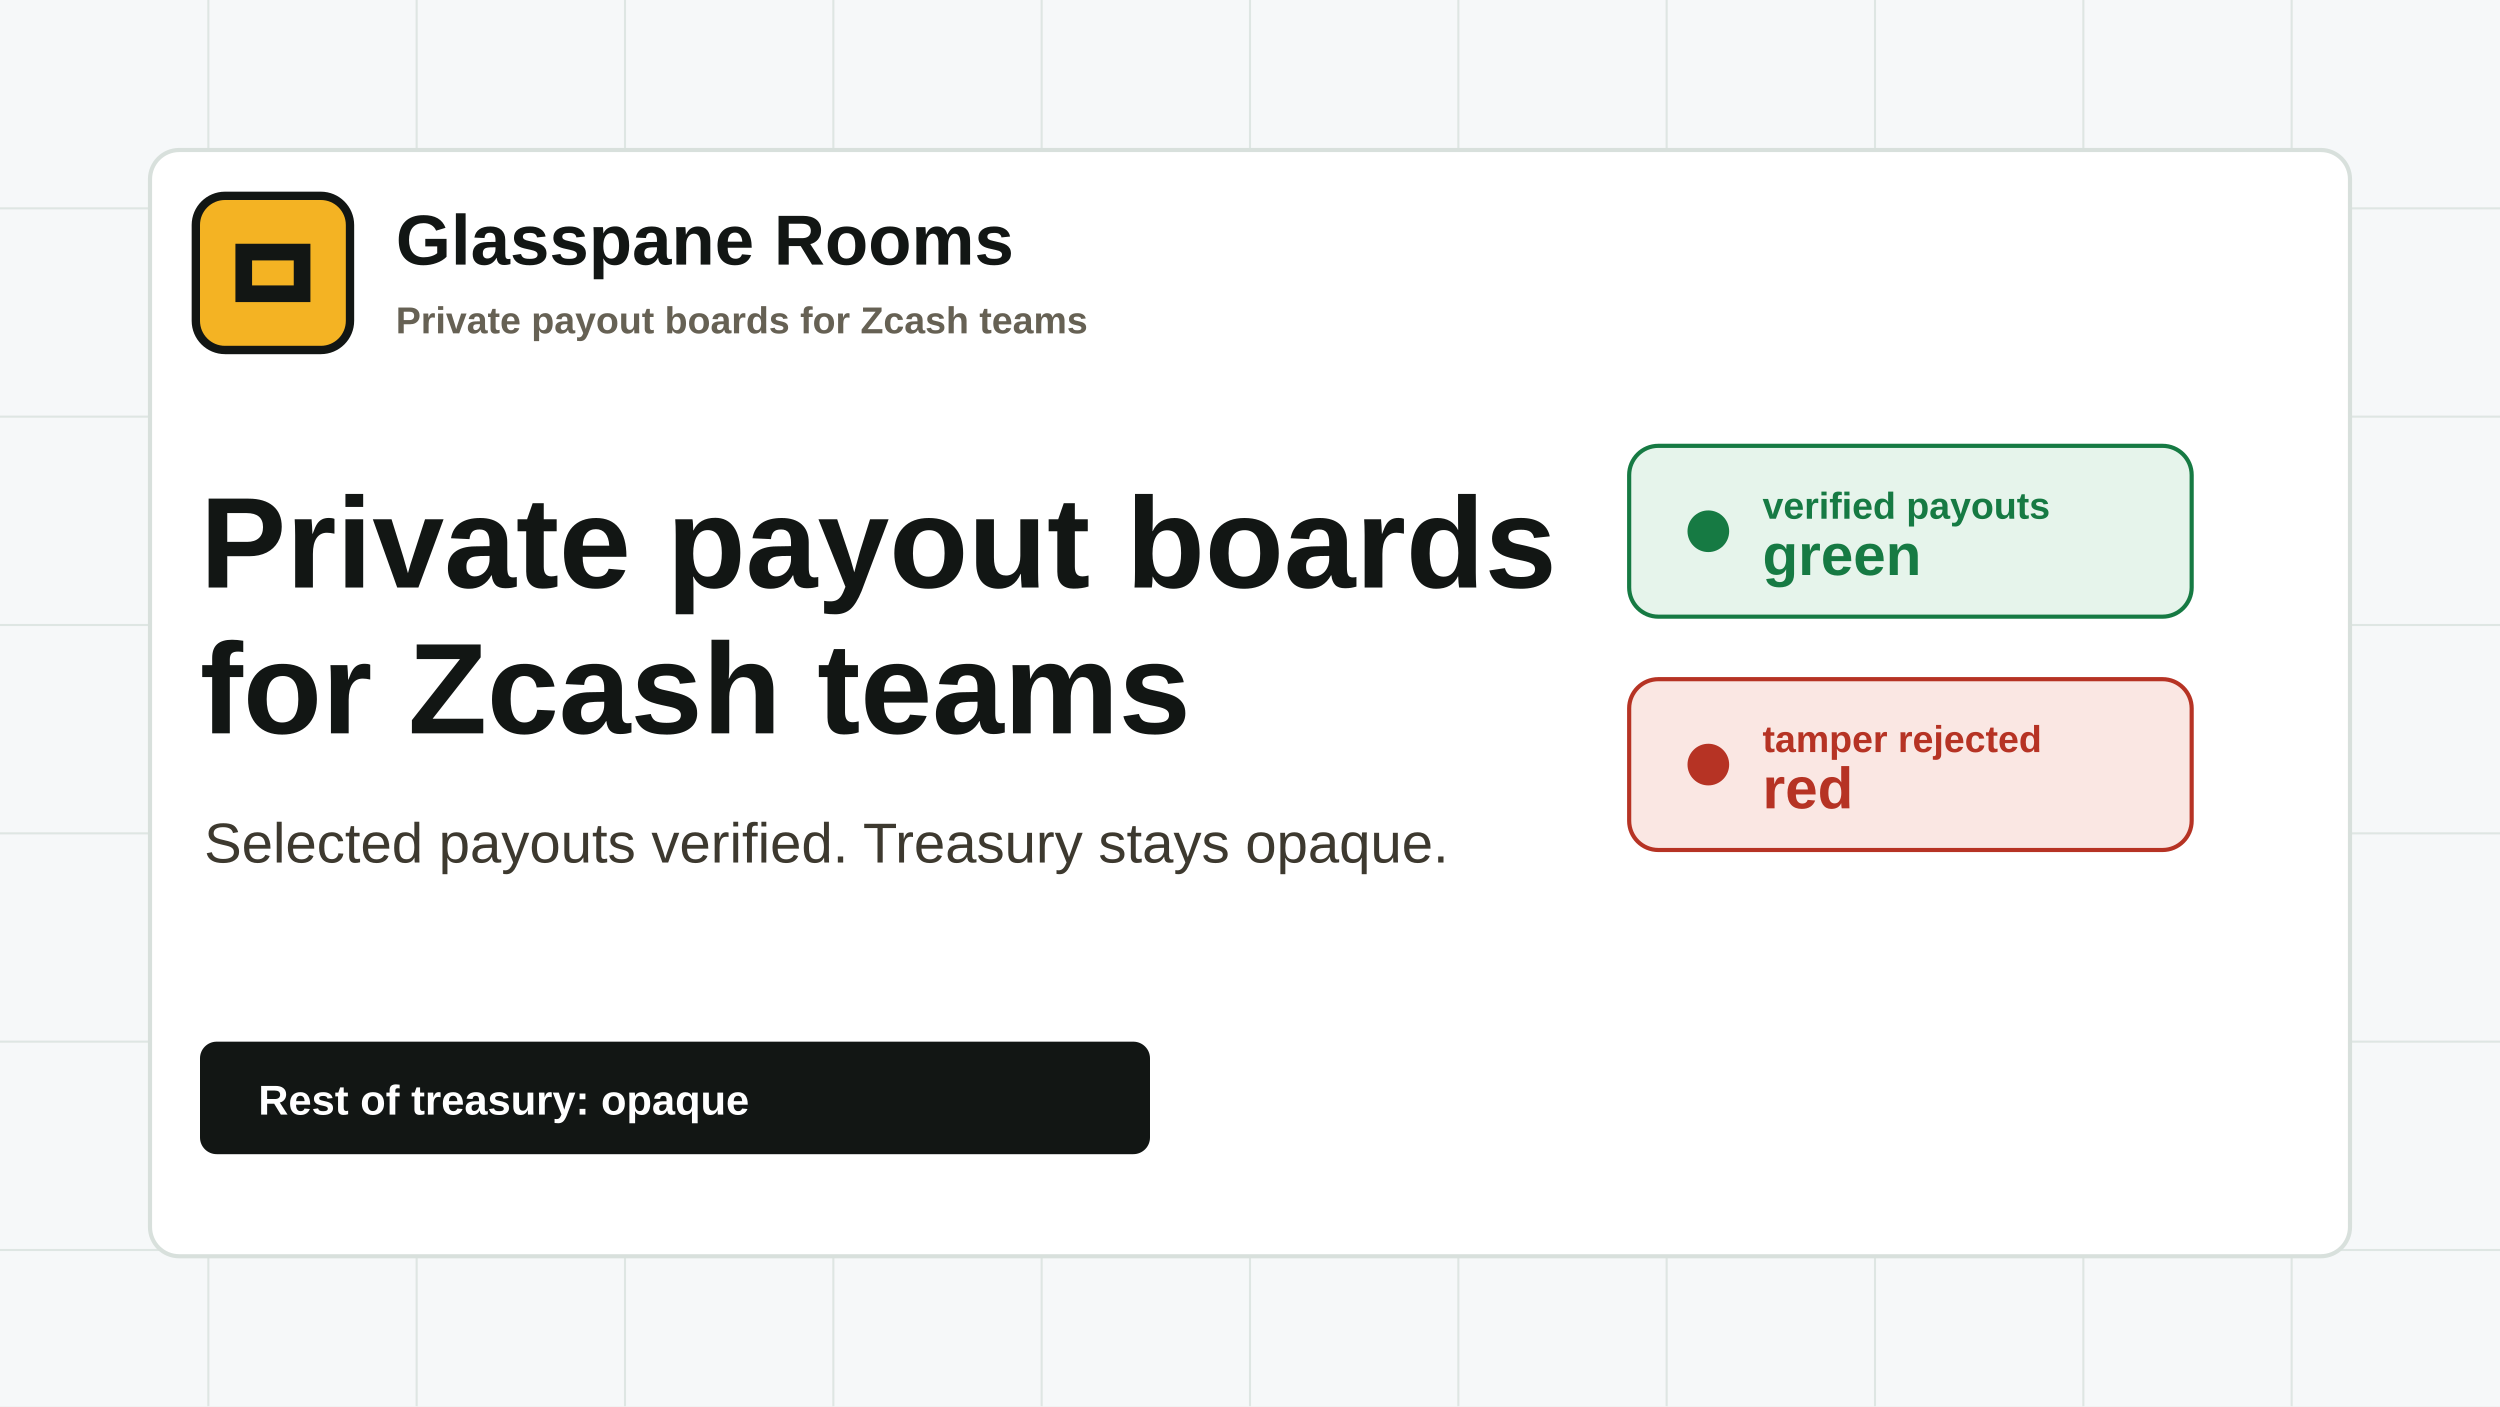
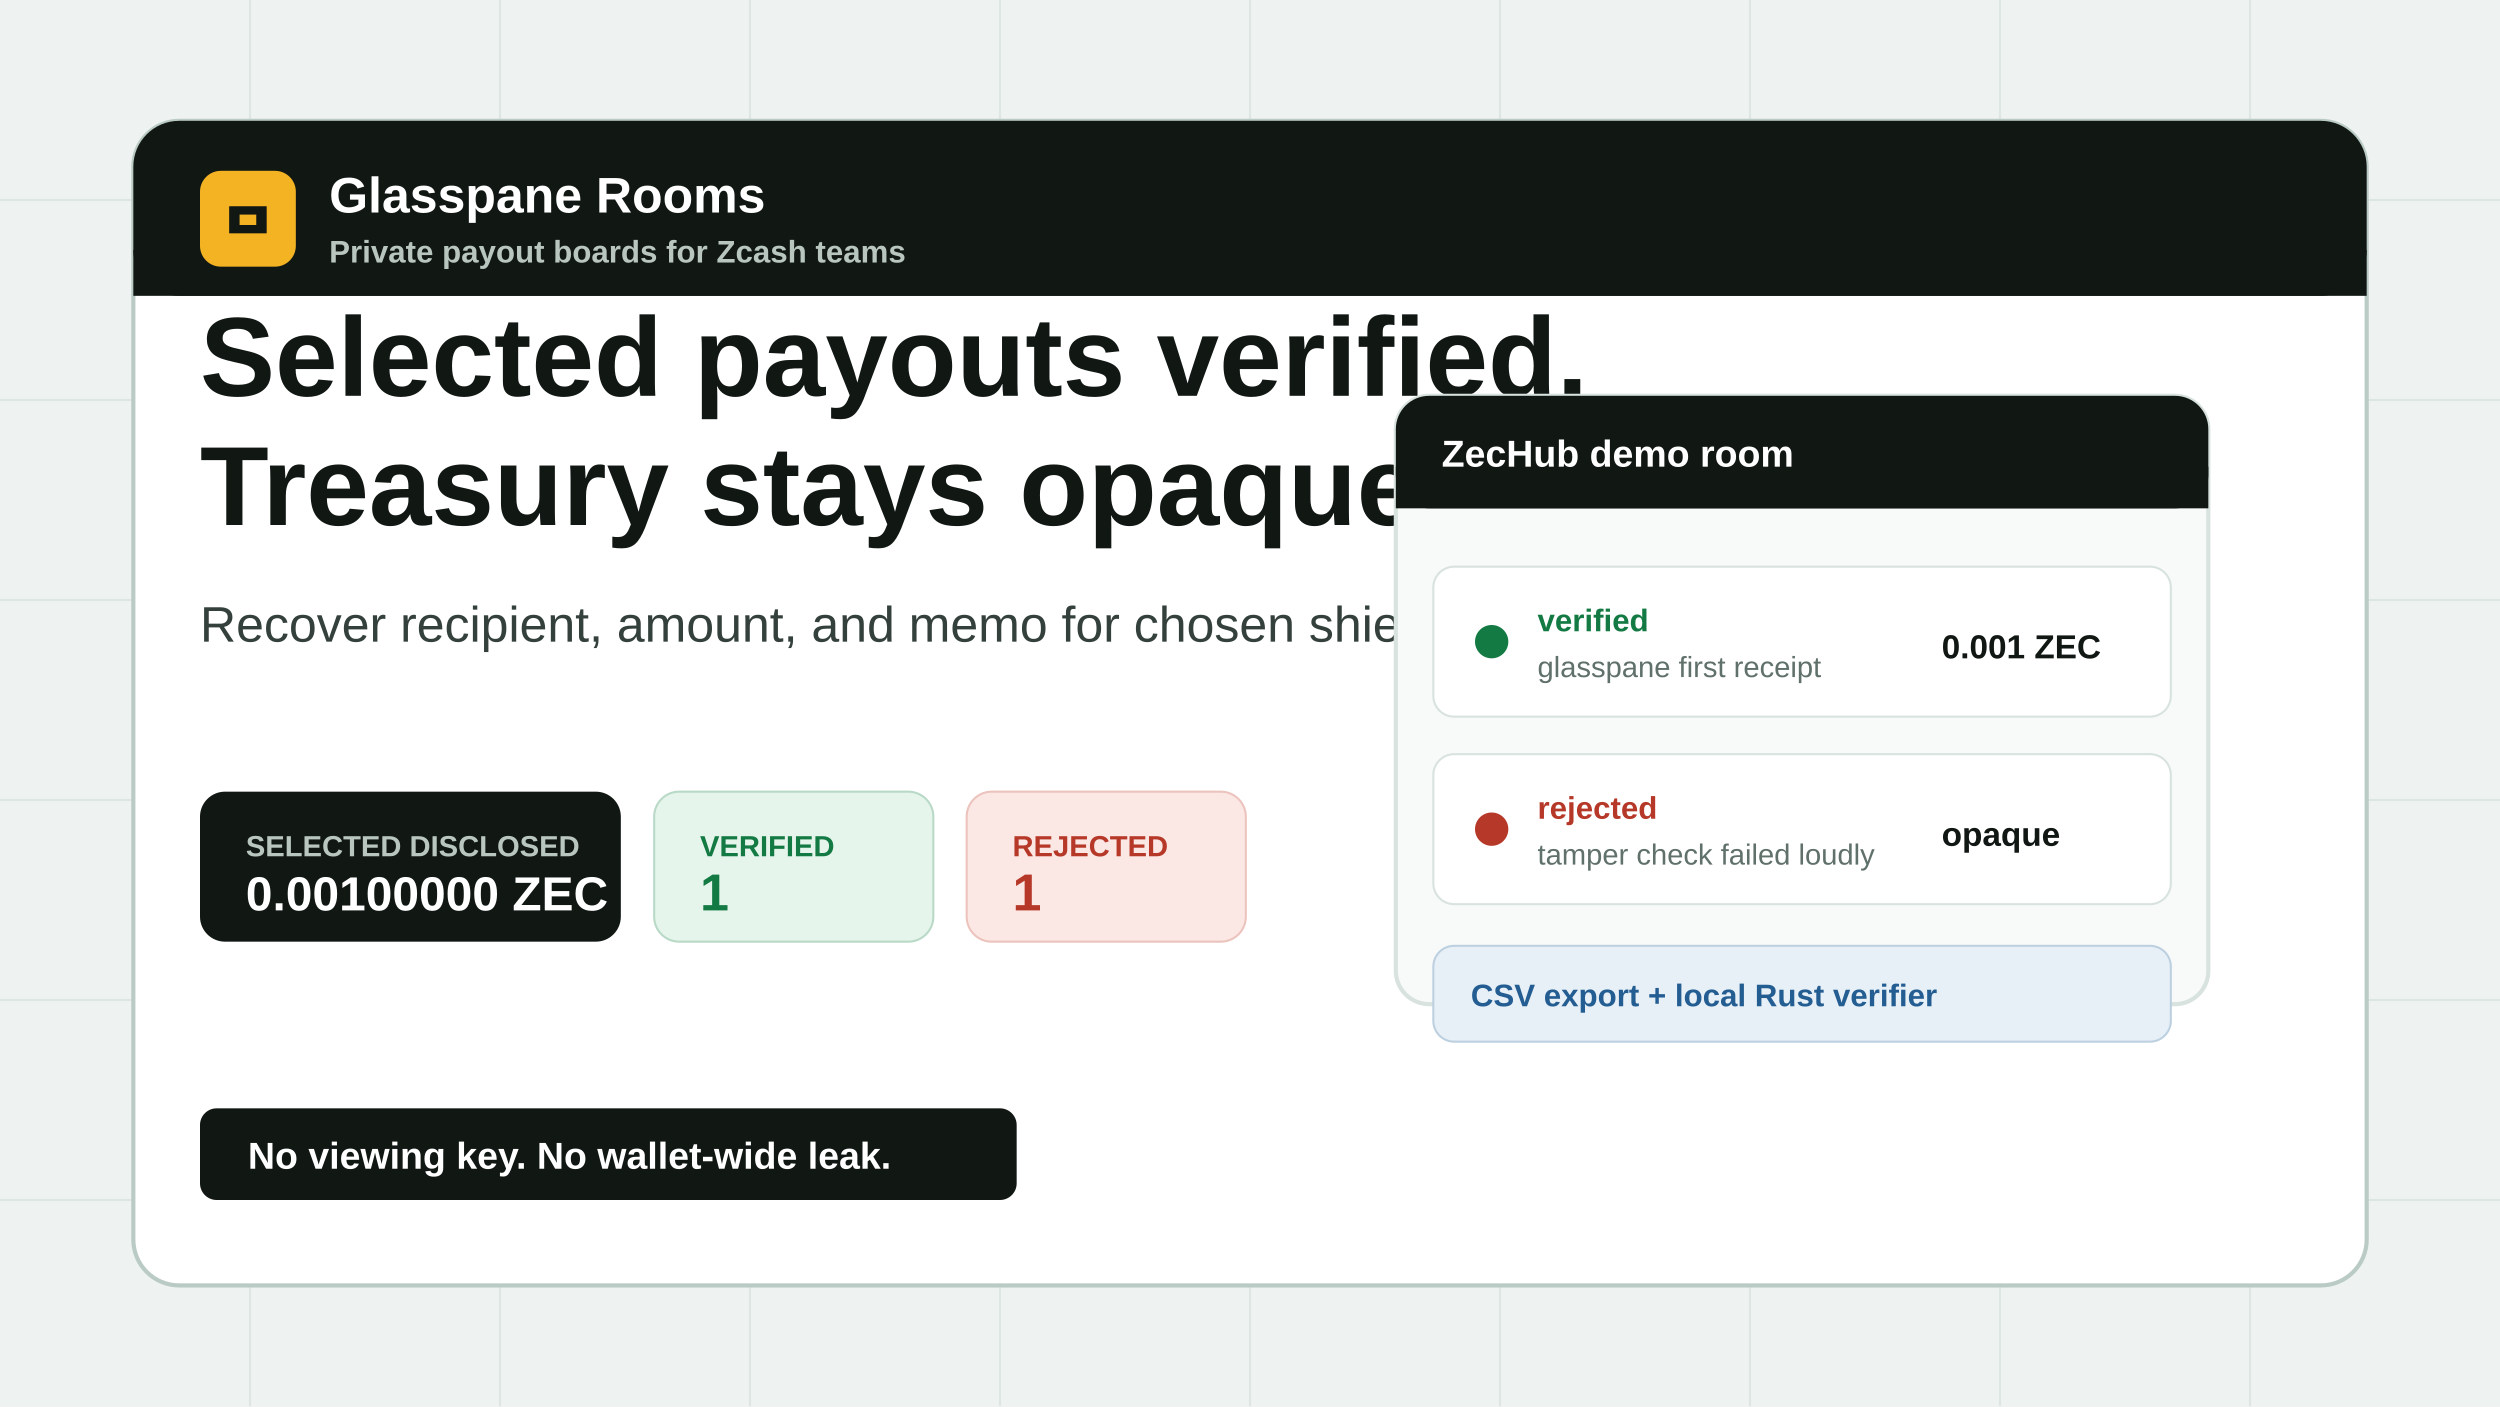
<svg xmlns="http://www.w3.org/2000/svg" width="1200" height="675" viewBox="0 0 1200 675" role="img" aria-labelledby="title desc">
-   <rect width="1200" height="675" fill="#f6f8f9" />
-   <path d="M0 0h1200v675H0z" fill="none" />
-   <g opacity=".55" stroke="#cbd7d2" stroke-width="1">
-     <path d="M0 100h1200M0 200h1200M0 300h1200M0 400h1200M0 500h1200M0 600h1200" />
-     <path d="M100 0v675M200 0v675M300 0v675M400 0v675M500 0v675M600 0v675M700 0v675M800 0v675M900 0v675M1000 0v675M1100 0v675" />
+   <rect width="1200" height="675" fill="#eef3f2" />
+   <path d="M0 0h1200v675H0z" fill="#eef3f2" />
+   <g stroke="#d8e2de" stroke-width="1" opacity=".8">
+     <path d="M0 96h1200M0 192h1200M0 288h1200M0 384h1200M0 480h1200M0 576h1200" />
+     <path d="M120 0v675M240 0v675M360 0v675M480 0v675M600 0v675M720 0v675M840 0v675M960 0v675M1080 0v675" />
  </g>
-   <rect x="72" y="72" width="1056" height="531" rx="14" fill="#ffffff" stroke="#d8e0dc" stroke-width="2" />
-   <rect x="94" y="94" width="74" height="74" rx="14" fill="#f4b323" stroke="#121614" stroke-width="4" />
-   <rect x="113" y="117" width="36" height="28" fill="#121614" />
-   <rect x="121" y="125" width="20" height="12" fill="#f4b323" />
-   <text x="190" y="127" font-family="Arial, sans-serif" font-size="34" font-weight="800" fill="#121614">Glasspane Rooms</text>
-   <text x="190" y="160" font-family="Arial, sans-serif" font-size="18" font-weight="700" fill="#666154">Private payout boards for Zcash teams</text>
-   <text x="96" y="282" font-family="Arial, sans-serif" font-size="62" font-weight="900" fill="#121614">Private payout boards</text>
-   <text x="96" y="352" font-family="Arial, sans-serif" font-size="62" font-weight="900" fill="#121614">for Zcash teams</text>
-   <text x="98" y="414" font-family="Arial, sans-serif" font-size="27" fill="#3d392f">Selected payouts verified. Treasury stays opaque.</text>
-   <g transform="translate(782 214)">
-     <rect width="270" height="82" rx="14" fill="#e6f4eb" stroke="#167a43" stroke-width="2" />
-     <circle cx="38" cy="41" r="10" fill="#167a43" />
-     <text x="64" y="35" font-family="Arial, sans-serif" font-size="18" font-weight="800" fill="#167a43">verified payouts</text>
-     <text x="64" y="62" font-family="Arial, sans-serif" font-size="28" font-weight="900" fill="#167a43">green</text>
-     <rect y="112" width="270" height="82" rx="14" fill="#fae7e3" stroke="#b63324" stroke-width="2" />
-     <circle cx="38" cy="153" r="10" fill="#b63324" />
-     <text x="64" y="147" font-family="Arial, sans-serif" font-size="18" font-weight="800" fill="#b63324">tamper rejected</text>
-     <text x="64" y="174" font-family="Arial, sans-serif" font-size="28" font-weight="900" fill="#b63324">red</text>
+   <rect x="64" y="58" width="1072" height="559" rx="22" fill="#ffffff" stroke="#bacac4" stroke-width="2" />
+   <rect x="64" y="58" width="1072" height="84" rx="22" fill="#111713" />
+   <rect x="64" y="120" width="1072" height="22" fill="#111713" />
+   <g transform="translate(96 82)">
+     <rect width="46" height="46" rx="10" fill="#f4b323" />
+     <path d="M14 17h18v13H14z" fill="#111713" />
+     <path d="M19 21h8v5h-8z" fill="#f4b323" />
+     <text x="62" y="20" font-family="Arial, sans-serif" font-size="24" font-weight="800" fill="#ffffff">Glasspane Rooms</text>
+     <text x="62" y="44" font-family="Arial, sans-serif" font-size="15" font-weight="700" fill="#b9c6c0">Private payout boards for Zcash teams</text>
  </g>
-   <rect x="96" y="500" width="456" height="54" rx="8" fill="#121614" />
-   <text x="124" y="535" font-family="Arial, sans-serif" font-size="20" font-weight="800" fill="#ffffff">Rest of treasury: opaque</text>
+   <g transform="translate(96 190)">
+     <text x="0" y="0" font-family="Arial, sans-serif" font-size="54" font-weight="900" fill="#111713">Selected payouts verified.</text>
+     <text x="0" y="62" font-family="Arial, sans-serif" font-size="54" font-weight="900" fill="#111713">Treasury stays opaque.</text>
+     <text x="0" y="118" font-family="Arial, sans-serif" font-size="24" fill="#34403b">Recover recipient, amount, and memo for chosen shielded Zcash outputs.</text>
+   </g>
+   <g transform="translate(96 380)">
+     <rect width="202" height="72" rx="12" fill="#111713" />
+     <text x="22" y="31" font-family="Arial, sans-serif" font-size="14" font-weight="900" fill="#b9c6c0">SELECTED DISCLOSED</text>
+     <text x="22" y="57" font-family="Arial, sans-serif" font-size="23" font-weight="900" fill="#ffffff">0.00100000 ZEC</text>
+     <rect x="218" width="134" height="72" rx="12" fill="#e6f5ec" stroke="#b9d9c7" />
+     <text x="240" y="31" font-family="Arial, sans-serif" font-size="14" font-weight="900" fill="#147a43">VERIFIED</text>
+     <text x="240" y="57" font-family="Arial, sans-serif" font-size="25" font-weight="900" fill="#147a43">1</text>
+     <rect x="368" width="134" height="72" rx="12" fill="#fbe8e5" stroke="#ecc3bd" />
+     <text x="390" y="31" font-family="Arial, sans-serif" font-size="14" font-weight="900" fill="#b63828">REJECTED</text>
+     <text x="390" y="57" font-family="Arial, sans-serif" font-size="25" font-weight="900" fill="#b63828">1</text>
+   </g>
+   <g transform="translate(670 190)">
+     <rect width="390" height="292" rx="16" fill="#f8faf9" stroke="#d8e2de" stroke-width="2" />
+     <rect width="390" height="54" rx="16" fill="#111713" />
+     <rect y="34" width="390" height="20" fill="#111713" />
+     <text x="22" y="34" font-family="Arial, sans-serif" font-size="18" font-weight="900" fill="#ffffff">ZecHub demo room</text>
+     <g transform="translate(18 82)">
+       <rect width="354" height="72" rx="10" fill="#ffffff" stroke="#d8e2de" />
+       <circle cx="28" cy="36" r="8" fill="#147a43" />
+       <text x="50" y="31" font-family="Arial, sans-serif" font-size="15" font-weight="900" fill="#147a43">verified</text>
+       <text x="50" y="53" font-family="Arial, sans-serif" font-size="14" fill="#60706a">glasspane first receipt</text>
+       <text x="244" y="44" font-family="Arial, sans-serif" font-size="16" font-weight="900" fill="#111713">0.001 ZEC</text>
+       <rect y="90" width="354" height="72" rx="10" fill="#ffffff" stroke="#d8e2de" />
+       <circle cx="28" cy="126" r="8" fill="#b63828" />
+       <text x="50" y="121" font-family="Arial, sans-serif" font-size="15" font-weight="900" fill="#b63828">rejected</text>
+       <text x="50" y="143" font-family="Arial, sans-serif" font-size="14" fill="#60706a">tamper check failed loudly</text>
+       <text x="244" y="134" font-family="Arial, sans-serif" font-size="16" font-weight="900" fill="#111713">opaque</text>
+       <rect y="182" width="354" height="46" rx="10" fill="#e8f0f7" stroke="#bdd0e0" />
+       <text x="18" y="211" font-family="Arial, sans-serif" font-size="15" font-weight="900" fill="#235d92">CSV export + local Rust verifier</text>
+     </g>
+   </g>
+   <rect x="96" y="532" width="392" height="44" rx="8" fill="#111713" />
+   <text x="119" y="561" font-family="Arial, sans-serif" font-size="18" font-weight="900" fill="#ffffff">No viewing key. No wallet-wide leak.</text>
</svg>
